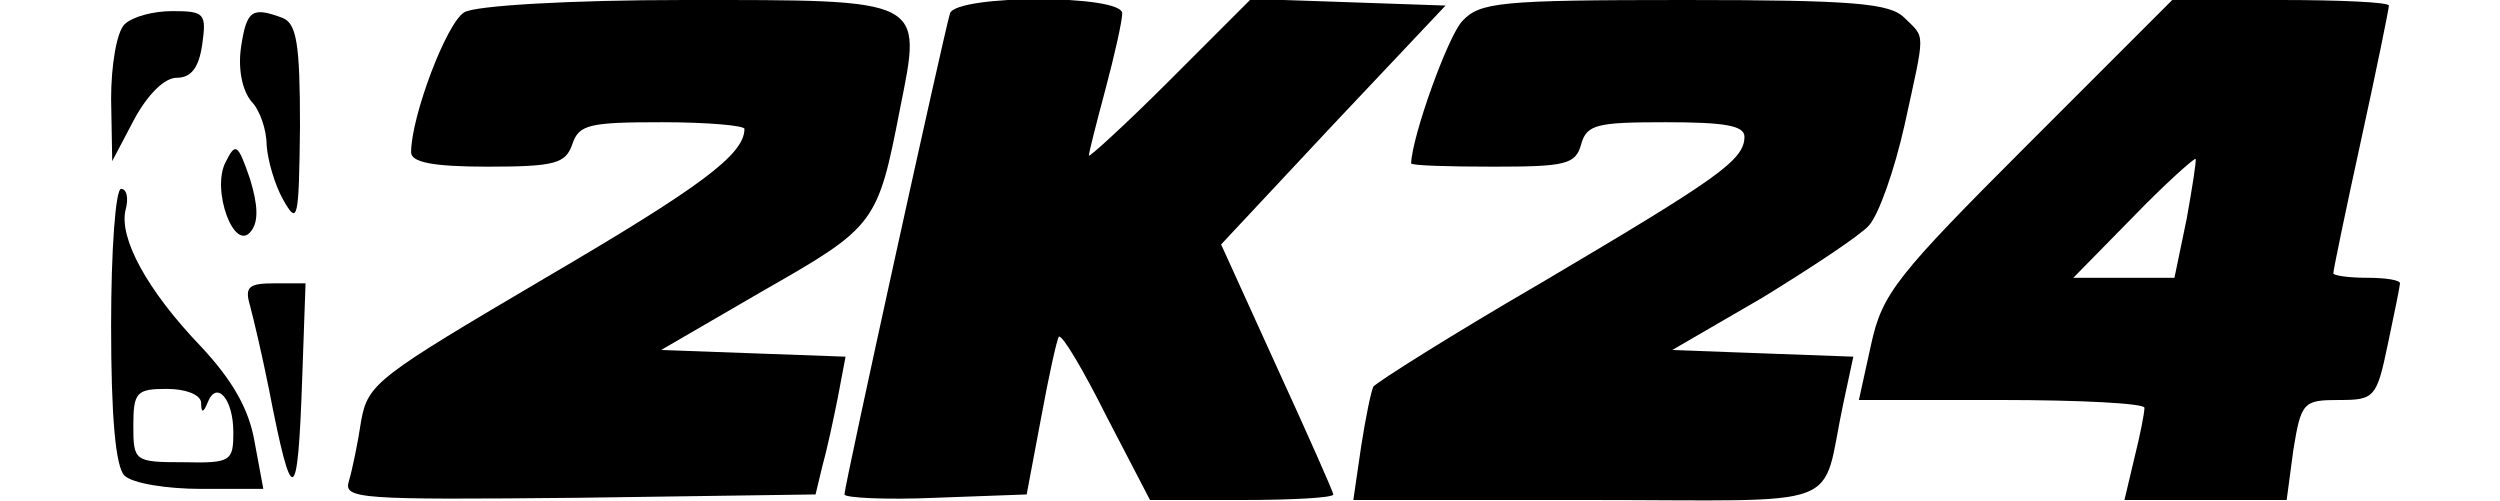
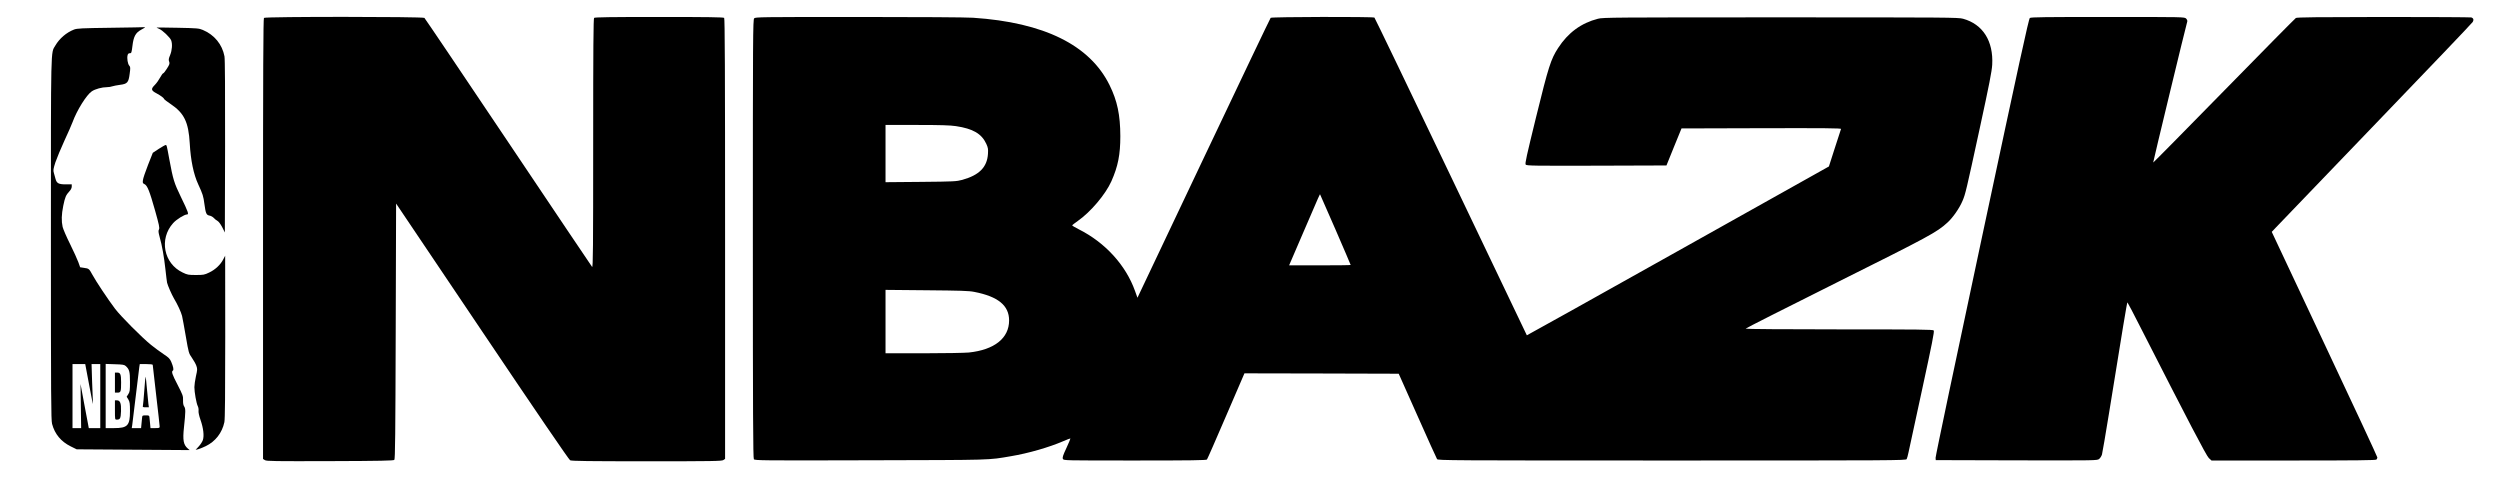
- <svg xmlns="http://www.w3.org/2000/svg" version="1.0" width="225pt" height="45pt" viewBox="0 0 225 45" preserveAspectRatio="xMidYMid meet">
-   <g transform="translate(0,45) scale(0.1,-0.1)" fill="#000000" stroke="none">
-     <path d="M418 439 c-16 -9 -48 -94 -48 -126 0 -9 19 -13 69 -13 61 0 70 3 76 20 6 18 15 20 81 20 41 0 74 -3 74 -6 0 -23 -39 -52 -179 -134 -151 -89 -160 -95 -166 -129 -3 -20 -8 -44 -11 -54 -5 -16 8 -17 207 -15 l213 3 6 25 c4 14 10 42 14 62 l7 37 -83 3 -83 3 93 54 c100 57 102 60 122 163 20 100 24 98 -194 98 -102 0 -188 -5 -198 -11z" />
-     <path d="M855 438 c-5 -16 -95 -425 -95 -433 0 -3 37 -5 82 -3 l82 3 13 69 c7 38 14 70 16 73 3 2 22 -30 43 -72 l39 -75 83 0 c45 0 82 2 82 5 0 2 -23 54 -51 115 l-50 110 101 108 101 107 -87 3 -88 3 -73 -73 c-40 -40 -73 -70 -73 -68 0 3 7 30 15 60 8 30 15 61 15 68 0 17 -149 17 -155 0z" />
-     <path d="M1316 431 c-13 -14 -45 -103 -46 -128 0 -2 33 -3 74 -3 65 0 74 2 79 20 5 18 14 20 76 20 53 0 71 -3 71 -13 0 -21 -23 -37 -182 -131 -81 -47 -149 -90 -152 -94 -2 -4 -7 -28 -11 -54 l-7 -48 211 0 c238 0 209 -11 230 87 l9 42 -82 3 -81 3 81 47 c44 27 88 56 96 65 9 10 23 50 32 90 19 87 19 78 0 97 -13 13 -45 16 -198 16 -167 0 -184 -2 -200 -19z" />
-     <path d="M1825 320 c-118 -118 -131 -134 -141 -180 l-11 -50 128 0 c71 0 129 -3 129 -7 0 -5 -4 -25 -9 -45 l-9 -38 73 0 73 0 6 45 c7 43 9 45 41 45 32 0 34 2 44 50 6 28 11 53 11 55 0 3 -13 5 -30 5 -16 0 -30 2 -30 4 0 3 11 56 25 120 14 64 25 118 25 121 0 3 -44 5 -98 5 l-97 0 -130 -130z m143 -67 l-11 -53 -45 0 -46 0 54 55 c29 30 55 53 56 52 1 -1 -3 -26 -8 -54z" />
-     <path d="M112 428 c-7 -7 -12 -37 -12 -67 l1 -56 20 38 c12 22 27 37 38 37 13 0 20 9 23 30 4 28 2 30 -27 30 -17 0 -36 -5 -43 -12z" />
-     <path d="M217 408 c-3 -20 1 -39 9 -49 8 -8 14 -26 14 -40 1 -13 7 -35 15 -49 13 -23 14 -18 15 66 0 75 -3 93 -16 98 -27 10 -32 7 -37 -26z" />
-     <path d="M203 304 c-13 -25 8 -82 23 -62 7 9 6 24 -1 47 -11 32 -13 33 -22 15z" />
-     <path d="M100 157 c0 -82 4 -127 12 -135 7 -7 38 -12 69 -12 l56 0 -8 43 c-5 29 -20 55 -48 85 -49 51 -74 98 -68 123 3 11 1 19 -4 19 -5 0 -9 -55 -9 -123z m81 -69 c0 -10 2 -10 6 0 8 20 23 3 23 -27 0 -26 -2 -28 -45 -27 -44 0 -45 1 -45 33 0 30 3 33 30 33 17 0 30 -5 31 -12z" />
-     <path d="M225 175 c3 -11 11 -45 17 -75 21 -108 26 -107 30 10 l3 85 -28 0 c-23 0 -27 -3 -22 -20z" />
+ <svg xmlns="http://www.w3.org/2000/svg" version="1.0" width="3241pt" height="640pt" viewBox="0 0 3241 640" preserveAspectRatio="xMidYMid meet">
+   <g transform="translate(0,640) scale(0.1,-0.1)" fill="#000000" stroke="none">
+     <path d="M3422 6168 c-9 -9 -12 -659 -12 -2865 l0 -2853 24 -15 c20 -14 119 -15 844 -13 657 2 824 6 834 16 11 11 14 329 18 1668 l5 1655 1116 -1658 c694 -1032 1125 -1663 1140 -1670 19 -10 244 -13 994 -13 862 0 973 2 993 16 l22 15 0 2853 c0 2205 -3 2855 -12 2864 -9 9 -210 12 -843 12 -633 0 -834 -3 -843 -12 -9 -9 -12 -384 -12 -1627 0 -1371 -2 -1613 -14 -1601 -7 8 -496 735 -1086 1615 -590 880 -1080 1606 -1088 1613 -22 17 -2062 18 -2080 0z" />
+     <path d="M9777 6162 c-16 -17 -17 -230 -17 -2858 0 -2273 3 -2844 13 -2857 12 -17 100 -18 1512 -14 1604 4 1520 1 1822 53 223 37 493 115 676 194 50 22 92 38 94 36 2 -2 -22 -58 -52 -124 -47 -100 -54 -125 -45 -142 11 -20 15 -20 934 -20 727 0 926 3 933 13 6 6 117 261 248 565 l238 552 1000 -2 1000 -3 243 -545 c133 -300 248 -553 254 -562 10 -17 165 -18 3045 -18 2880 0 3035 1 3043 18 5 9 17 51 25 92 9 41 89 409 177 818 127 587 159 746 149 758 -10 12 -185 14 -1225 14 -706 0 -1214 4 -1214 9 0 5 528 272 1173 594 1208 603 1306 655 1444 782 70 63 156 187 196 283 37 87 46 125 222 937 125 575 157 741 162 825 17 308 -121 526 -378 597 -60 17 -197 18 -2364 18 -2165 0 -2304 -1 -2369 -18 -218 -56 -388 -181 -517 -380 -94 -146 -123 -235 -285 -894 -124 -507 -146 -604 -135 -617 12 -15 104 -16 919 -14 l906 3 97 240 98 240 1036 3 c829 2 1036 0 1032 -10 -2 -7 -39 -119 -81 -249 l-76 -237 -1957 -1096 c-1076 -603 -1958 -1095 -1959 -1093 -1 1 -444 927 -983 2056 -540 1130 -987 2058 -993 2063 -21 13 -1332 10 -1345 -3 -6 -6 -397 -825 -869 -1820 l-858 -1809 -32 89 c-119 333 -386 626 -726 797 -48 24 -88 48 -88 52 0 4 33 30 72 57 166 116 359 343 436 515 86 194 116 345 116 585 -1 275 -39 457 -139 660 -255 520 -849 814 -1770 875 -87 6 -708 10 -1486 10 -1282 0 -1337 -1 -1352 -18z m2615 -1397 c222 -33 334 -99 394 -229 23 -51 26 -67 22 -131 -11 -173 -114 -276 -334 -337 -75 -20 -104 -22 -536 -26 l-458 -4 0 371 0 371 408 0 c305 0 431 -4 504 -15z m4922 -1342 c108 -249 196 -455 196 -458 0 -3 -180 -5 -399 -5 l-399 0 180 418 c227 528 218 506 222 501 2 -2 92 -207 200 -456z m-4684 -807 c310 -60 452 -177 452 -370 0 -230 -190 -381 -522 -416 -52 -5 -317 -10 -587 -10 l-493 0 0 411 0 411 533 -5 c439 -4 547 -7 617 -21z" />
+     <path d="M26315 6167 c-15 -11 -133 -554 -621 -2843 -332 -1556 -603 -2842 -601 -2859 l2 -30 1046 -3 c1043 -2 1046 -2 1072 18 15 12 31 38 37 58 6 20 46 258 90 527 178 1104 234 1445 240 1445 3 0 81 -150 174 -333 626 -1228 848 -1653 881 -1685 l35 -32 1063 0 c813 0 1066 3 1075 12 7 7 12 19 12 28 0 9 -308 671 -685 1470 l-684 1454 52 55 c29 31 612 638 1297 1350 685 712 1251 1304 1257 1317 16 28 8 50 -20 58 -12 3 -524 6 -1137 6 -856 -1 -1120 -4 -1136 -13 -11 -7 -431 -432 -933 -945 -502 -513 -915 -931 -917 -929 -3 3 421 1760 442 1829 3 9 -4 26 -15 37 -21 21 -26 21 -1014 21 -818 0 -996 -2 -1012 -13z" />
+     <path d="M1440 6040 c-383 -5 -440 -8 -480 -23 -100 -39 -189 -116 -243 -208 -60 -102 -57 44 -57 -2509 0 -2067 2 -2343 15 -2395 35 -132 115 -229 242 -292 l77 -38 733 -5 732 -5 -24 20 c-57 49 -68 108 -50 275 22 206 22 241 3 270 -12 17 -16 43 -15 82 2 54 -3 67 -70 198 -72 138 -83 172 -62 186 14 8 6 49 -21 113 -18 41 -33 56 -98 99 -42 28 -115 81 -162 119 -121 98 -396 374 -469 471 -90 119 -246 353 -293 440 -44 80 -44 80 -112 90 l-47 7 -23 65 c-13 36 -61 142 -107 235 -47 94 -90 194 -97 223 -17 77 -15 160 8 274 23 112 35 140 79 187 20 21 31 44 31 62 l0 29 -79 0 c-91 0 -116 14 -131 70 -5 19 -15 53 -21 76 -11 37 -9 50 19 139 18 53 70 179 116 279 46 99 94 208 106 241 56 154 182 356 250 401 44 30 133 54 197 54 23 0 54 5 69 11 16 5 59 14 98 19 97 12 113 30 127 143 11 79 10 89 -6 107 -19 21 -31 95 -21 134 4 18 13 26 29 26 21 0 23 6 34 95 14 121 41 170 112 209 28 15 51 29 51 32 0 2 -1 3 -2 2 -2 -1 -199 -5 -438 -8z m-282 -4642 c28 -156 50 -258 47 -228 -2 30 -7 157 -11 283 l-7 227 56 0 57 0 0 -415 0 -415 -75 0 -74 0 -7 38 c-4 20 -28 149 -54 286 l-46 248 4 -286 4 -286 -56 0 -56 0 0 415 0 415 83 0 82 0 53 -282z m472 257 c47 -43 55 -72 55 -205 0 -111 -2 -129 -21 -159 l-22 -34 22 -36 c18 -31 21 -51 21 -151 0 -188 -31 -220 -207 -220 l-108 0 0 416 0 416 119 -4 c102 -3 122 -6 141 -23z m350 15 c0 -6 20 -184 45 -396 25 -211 45 -393 45 -404 0 -18 -7 -20 -59 -20 l-60 0 -5 53 c-3 28 -7 66 -8 82 -3 29 -5 30 -48 30 -43 0 -45 -1 -48 -30 -1 -16 -5 -54 -8 -82 l-5 -53 -61 0 -60 0 6 38 c3 20 24 190 46 377 22 187 43 357 46 378 l6 37 84 0 c51 0 84 -4 84 -10z" />
+     <path d="M1490 1440 l0 -130 34 0 c42 0 46 12 46 133 0 104 -9 127 -50 127 l-30 0 0 -130z" />
+     <path d="M1490 1085 c0 -123 0 -125 23 -125 45 0 52 14 56 110 3 103 -11 140 -54 140 l-25 0 0 -125z" />
+     <path d="M1871 1342 c-7 -97 -15 -187 -18 -199 -5 -21 -2 -23 36 -23 l41 0 -6 43 c-2 23 -11 111 -19 195 -7 85 -15 156 -17 158 -3 2 -10 -76 -17 -174z" />
+     <path d="M2030 6043 c0 -2 15 -9 33 -17 43 -17 143 -113 156 -149 18 -47 12 -127 -13 -190 -20 -47 -22 -63 -13 -86 9 -24 6 -35 -28 -89 -21 -34 -43 -62 -49 -62 -6 0 -24 -25 -40 -55 -16 -30 -46 -73 -67 -94 -55 -55 -52 -73 20 -111 57 -31 95 -59 102 -78 2 -5 38 -31 79 -59 178 -119 234 -235 250 -513 12 -219 50 -401 110 -530 59 -128 67 -153 80 -255 17 -124 25 -142 66 -150 19 -3 45 -18 57 -32 12 -13 34 -31 48 -38 15 -8 39 -41 60 -81 l34 -68 3 1115 c1 718 -1 1133 -8 1169 -29 154 -131 279 -281 342 -50 21 -74 23 -327 28 -149 3 -272 4 -272 3z" />
+     <path d="M2058 4470 l-77 -51 -62 -157 c-34 -86 -64 -175 -66 -197 -5 -36 -2 -42 20 -52 37 -17 66 -90 137 -341 53 -189 61 -227 51 -246 -10 -18 -8 -36 8 -96 33 -116 58 -261 76 -425 9 -82 18 -159 21 -170 10 -41 59 -151 87 -200 51 -85 93 -178 107 -230 6 -27 29 -148 49 -267 37 -215 38 -218 80 -278 23 -33 49 -79 57 -103 14 -40 13 -52 -6 -135 -11 -51 -20 -114 -20 -141 0 -65 26 -211 44 -246 8 -15 12 -41 10 -59 -3 -19 6 -64 26 -121 37 -106 48 -205 30 -260 -7 -21 -31 -58 -53 -82 l-41 -44 30 6 c16 4 62 22 101 41 125 60 213 173 242 312 8 37 11 374 11 1105 l-1 1052 -25 -48 c-36 -70 -105 -134 -182 -170 -62 -30 -75 -32 -172 -32 -97 0 -110 2 -172 32 -246 116 -308 436 -123 641 43 48 146 112 180 112 26 0 15 32 -80 227 -88 182 -101 224 -150 488 -34 186 -34 185 -48 185 -6 0 -47 -23 -89 -50z" />
  </g>
</svg>
